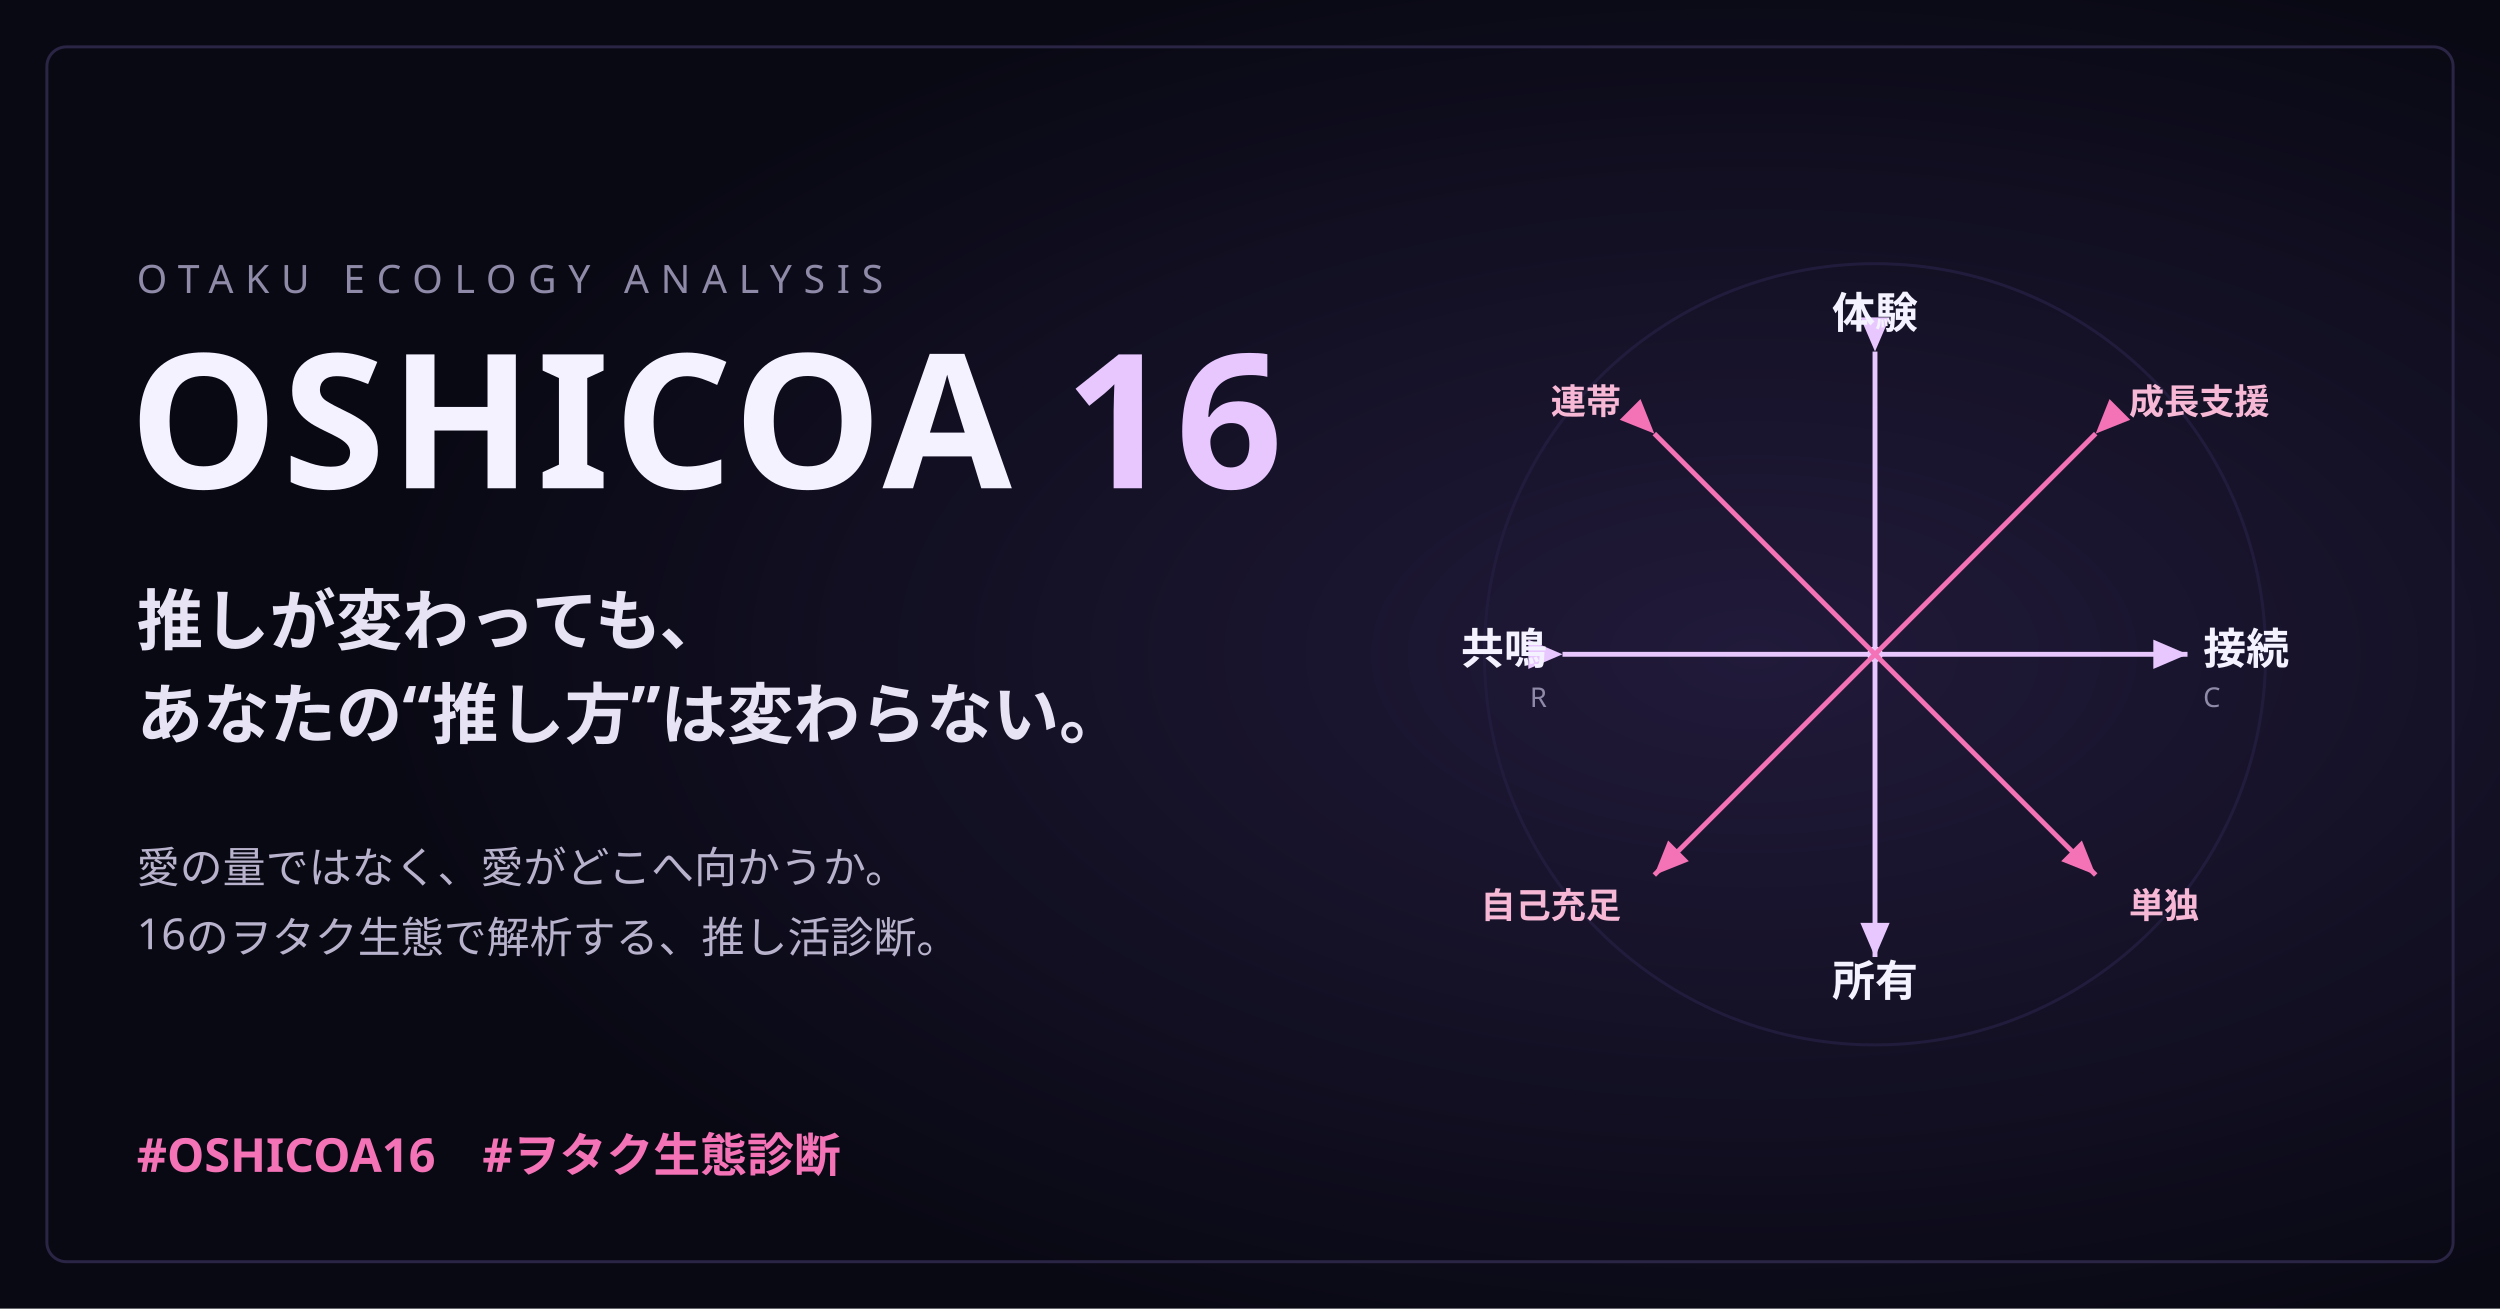
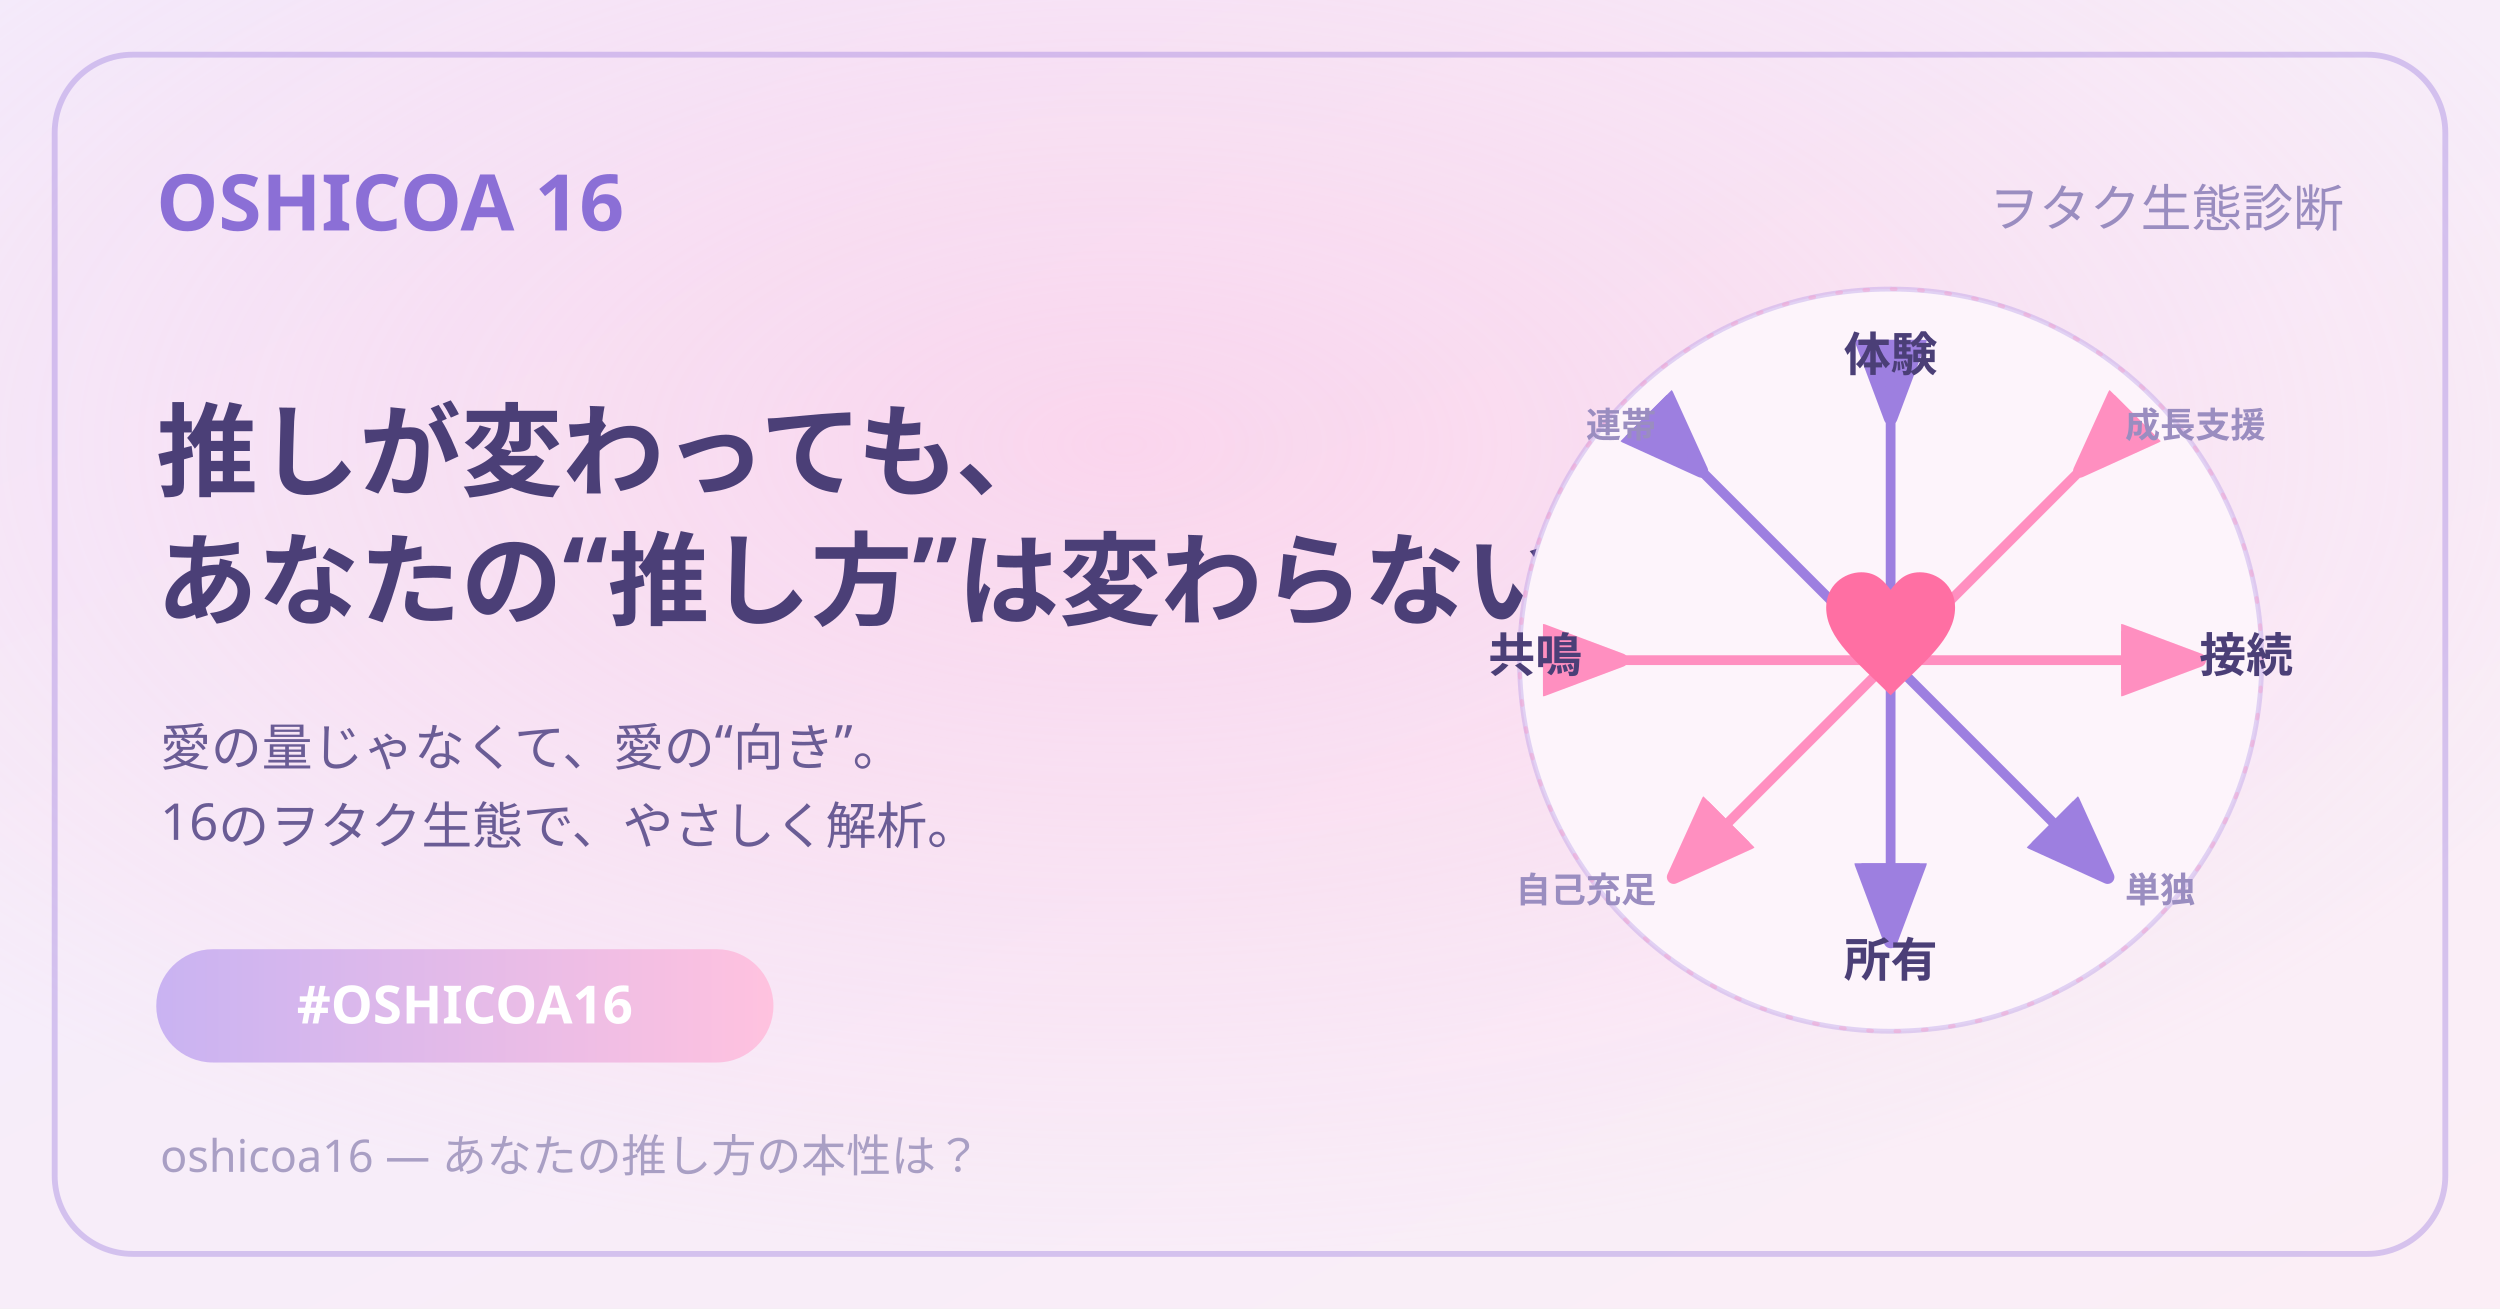
- <svg xmlns="http://www.w3.org/2000/svg" width="1280" height="670" viewBox="0 0 1280 670" font-family="'Noto Sans JP','Hiragino Kaku Gothic ProN',sans-serif">
+ <svg xmlns="http://www.w3.org/2000/svg" width="1280" height="670" viewBox="0 0 1280 670" font-family="'Zen Maru Gothic','Hiragino Maru Gothic ProN','Yu Gothic',system-ui,sans-serif">
  <defs>
-     <radialGradient id="glow" cx="70%" cy="50%" r="55%">
-       <stop offset="0%" stop-color="#211a3a" />
-       <stop offset="100%" stop-color="#090914" />
+     <linearGradient id="bg" x1="0" y1="0" x2="1" y2="1">
+       <stop offset="0%" stop-color="#f3ecfc" />
+       <stop offset="100%" stop-color="#fbeef6" />
+     </linearGradient>
+     <radialGradient id="glow" cx="45%" cy="34%" r="62%">
+       <stop offset="0%" stop-color="#ffb6dc" stop-opacity="0.42" />
+       <stop offset="100%" stop-color="#ffb6dc" stop-opacity="0" />
    </radialGradient>
-     <marker id="ah" markerWidth="10" markerHeight="10" refX="7" refY="3" orient="auto">
-       <path d="M0,0 L7,3 L0,6 Z" fill="#e8c7ff" />
+     <linearGradient id="pill" x1="0" y1="0" x2="1" y2="0">
+       <stop offset="0%" stop-color="#c9b3f2" />
+       <stop offset="100%" stop-color="#ffc2df" />
+     </linearGradient>
+     <marker id="ap" markerWidth="11" markerHeight="11" refX="6" refY="4" orient="auto">
+       <path d="M0,1 L8,4 L0,7 Z" fill="#ff8fc0" stroke="#ff8fc0" stroke-width="1.4" stroke-linejoin="round" />
    </marker>
-     <marker id="ahp" markerWidth="10" markerHeight="10" refX="7" refY="3" orient="auto">
-       <path d="M0,0 L7,3 L0,6 Z" fill="#f472b6" />
+     <marker id="av" markerWidth="11" markerHeight="11" refX="6" refY="4" orient="auto">
+       <path d="M0,1 L8,4 L0,7 Z" fill="#9d7fe0" stroke="#9d7fe0" stroke-width="1.4" stroke-linejoin="round" />
    </marker>
  </defs>
+   <rect width="1280" height="670" fill="url(#bg)" />
  <rect width="1280" height="670" fill="url(#glow)" />
-   <rect x="24" y="24" width="1232" height="622" fill="none" stroke="#2b2545" stroke-width="1.5" rx="10" />
-   <text x="70" y="150" fill="#8f8aa8" font-size="20" letter-spacing="6">OTAKU ECOLOGY ANALYSIS</text>
-   <text x="66" y="250" fill="#f4f2ff" font-size="96" font-weight="800" letter-spacing="2">OSHICOA <tspan fill="#e8c7ff">16</tspan>
-   </text>
-   <text x="70" y="330" fill="#e7e3f5" font-size="34" font-weight="700">推しが変わっても、</text>
-   <text x="70" y="378" fill="#e7e3f5" font-size="34" font-weight="700">あなたの“推し方”は変わらない。</text>
-   <text x="70" y="452" fill="#b8b2cc" font-size="22">愛の量ではなく、愛がどこへ向かうか。</text>
-   <text x="70" y="486" fill="#b8b2cc" font-size="22">16のヲタク生態で解析する、推し活診断。</text>
-   <text x="70" y="600" fill="#f472b6" font-size="24" font-weight="700">#OSHICOA16　#ヲタク生態診断</text>
-   <circle cx="960" cy="335" r="200" fill="none" stroke="#221c3c" stroke-width="1.5" />
-   <circle cx="960" cy="335" r="4" fill="#f4f2ff" />
-   <line x1="800" y1="335" x2="1120" y2="335" stroke="#e8c7ff" stroke-width="2.5" marker-start="url(#ah)" marker-end="url(#ah)" />
-   <line x1="960" y1="180" x2="960" y2="490" stroke="#e8c7ff" stroke-width="2.5" marker-start="url(#ah)" marker-end="url(#ah)" />
-   <line x1="1073" y1="222" x2="847" y2="448" stroke="#f472b6" stroke-width="2.5" marker-start="url(#ahp)" marker-end="url(#ahp)" />
-   <line x1="847" y1="222" x2="1073" y2="448" stroke="#f472b6" stroke-width="2.5" marker-start="url(#ahp)" marker-end="url(#ahp)" />
-   <text x="792" y="340" fill="#f4f2ff" font-size="22" font-weight="700" text-anchor="end">共鳴</text>
-   <text x="792" y="362" fill="#8f8aa8" font-size="14" text-anchor="end">R</text>
-   <text x="1128" y="340" fill="#f4f2ff" font-size="22" font-weight="700">接続</text>
-   <text x="1128" y="362" fill="#8f8aa8" font-size="14">C</text>
-   <text x="960" y="168" fill="#f4f2ff" font-size="22" font-weight="700" text-anchor="middle">体験</text>
-   <text x="960" y="510" fill="#f4f2ff" font-size="22" font-weight="700" text-anchor="middle">所有</text>
-   <text x="1090" y="212" fill="#f7b8d6" font-size="18" font-weight="700">成長支援</text>
-   <text x="830" y="470" fill="#f7b8d6" font-size="18" font-weight="700" text-anchor="end">自己充足</text>
-   <text x="830" y="212" fill="#f7b8d6" font-size="18" font-weight="700" text-anchor="end">連帯</text>
-   <text x="1090" y="470" fill="#f7b8d6" font-size="18" font-weight="700">単独</text>
+   <rect x="28" y="28" width="1224" height="614" rx="40" fill="none" stroke="#9d7fe0" stroke-opacity="0.4" stroke-width="3" />
+   <text x="80" y="118" fill="#8b6fd6" font-size="40" font-weight="700">OSHICOA 16</text>
+   <text x="1200" y="116" fill="#9a8dc0" font-size="26" font-weight="500" text-anchor="end">ヲタク生態診断</text>
+   <text x="80" y="250" fill="#4b3f77" font-size="52" font-weight="700">推しが変わっても、</text>
+   <text x="80" y="316" fill="#4b3f77" font-size="52" font-weight="700">あなたの“推し方”は変わらない。</text>
+   <text x="82" y="392" fill="#6a5c95" font-size="26" font-weight="500">愛の量じゃなくて、愛の“向き”。</text>
+   <text x="82" y="430" fill="#6a5c95" font-size="26" font-weight="500">16のヲタク生態で、やさしく解析。</text>
+   <rect x="80" y="486" width="316" height="58" rx="29" fill="url(#pill)" />
+   <text x="238" y="524" fill="#ffffff" font-size="27" font-weight="700" text-anchor="middle">#OSHICOA16</text>
+   <text x="82" y="600" fill="#a99fc4" font-size="23" font-weight="500">oshicoa16 — あなたの推し方の本性は？</text>
+   <circle cx="968" cy="338" r="190" fill="#fdf4fb" stroke="#9d7fe0" stroke-opacity="0.3" stroke-width="2.5" />
+   <circle cx="968" cy="338" r="190" fill="none" stroke="#ff8fc0" stroke-opacity="0.35" stroke-width="2" stroke-dasharray="2 12" stroke-linecap="round" />
+   <line x1="820" y1="338" x2="1116" y2="338" stroke="#ff8fc0" stroke-width="5" stroke-linecap="round" marker-start="url(#ap)" marker-end="url(#ap)" />
+   <line x1="968" y1="204" x2="968" y2="472" stroke="#9d7fe0" stroke-width="5" stroke-linecap="round" marker-start="url(#av)" marker-end="url(#av)" />
+   <line x1="1072" y1="234" x2="864" y2="442" stroke="#ff8fc0" stroke-width="5" stroke-linecap="round" marker-start="url(#ap)" marker-end="url(#ap)" />
+   <line x1="864" y1="234" x2="1072" y2="442" stroke="#9d7fe0" stroke-width="5" stroke-linecap="round" marker-start="url(#av)" marker-end="url(#av)" />
+   <path d="M968 356 c-17 -17 -33 -29 -33 -45 c0 -11 9 -18 18 -18 c8 0 12 5 15 9 c3 -4 7 -9 15 -9 c9 0 18 7 18 18 c0 16 -16 28 -33 45 z" fill="#ff6fa3" />
+   <text x="810" y="344" fill="#4b3f77" font-size="24" font-weight="700" text-anchor="end">共鳴</text>
+   <text x="1126" y="344" fill="#4b3f77" font-size="24" font-weight="700">接続</text>
+   <text x="968" y="190" fill="#4b3f77" font-size="24" font-weight="700" text-anchor="middle">体験</text>
+   <text x="968" y="500" fill="#4b3f77" font-size="24" font-weight="700" text-anchor="middle">所有</text>
+   <text x="1088" y="224" fill="#9a8dc0" font-size="18" font-weight="700">成長支援</text>
+   <text x="848" y="462" fill="#9a8dc0" font-size="18" font-weight="700" text-anchor="end">自己充足</text>
+   <text x="848" y="224" fill="#9a8dc0" font-size="18" font-weight="700" text-anchor="end">連帯</text>
+   <text x="1088" y="462" fill="#9a8dc0" font-size="18" font-weight="700">単独</text>
</svg>
